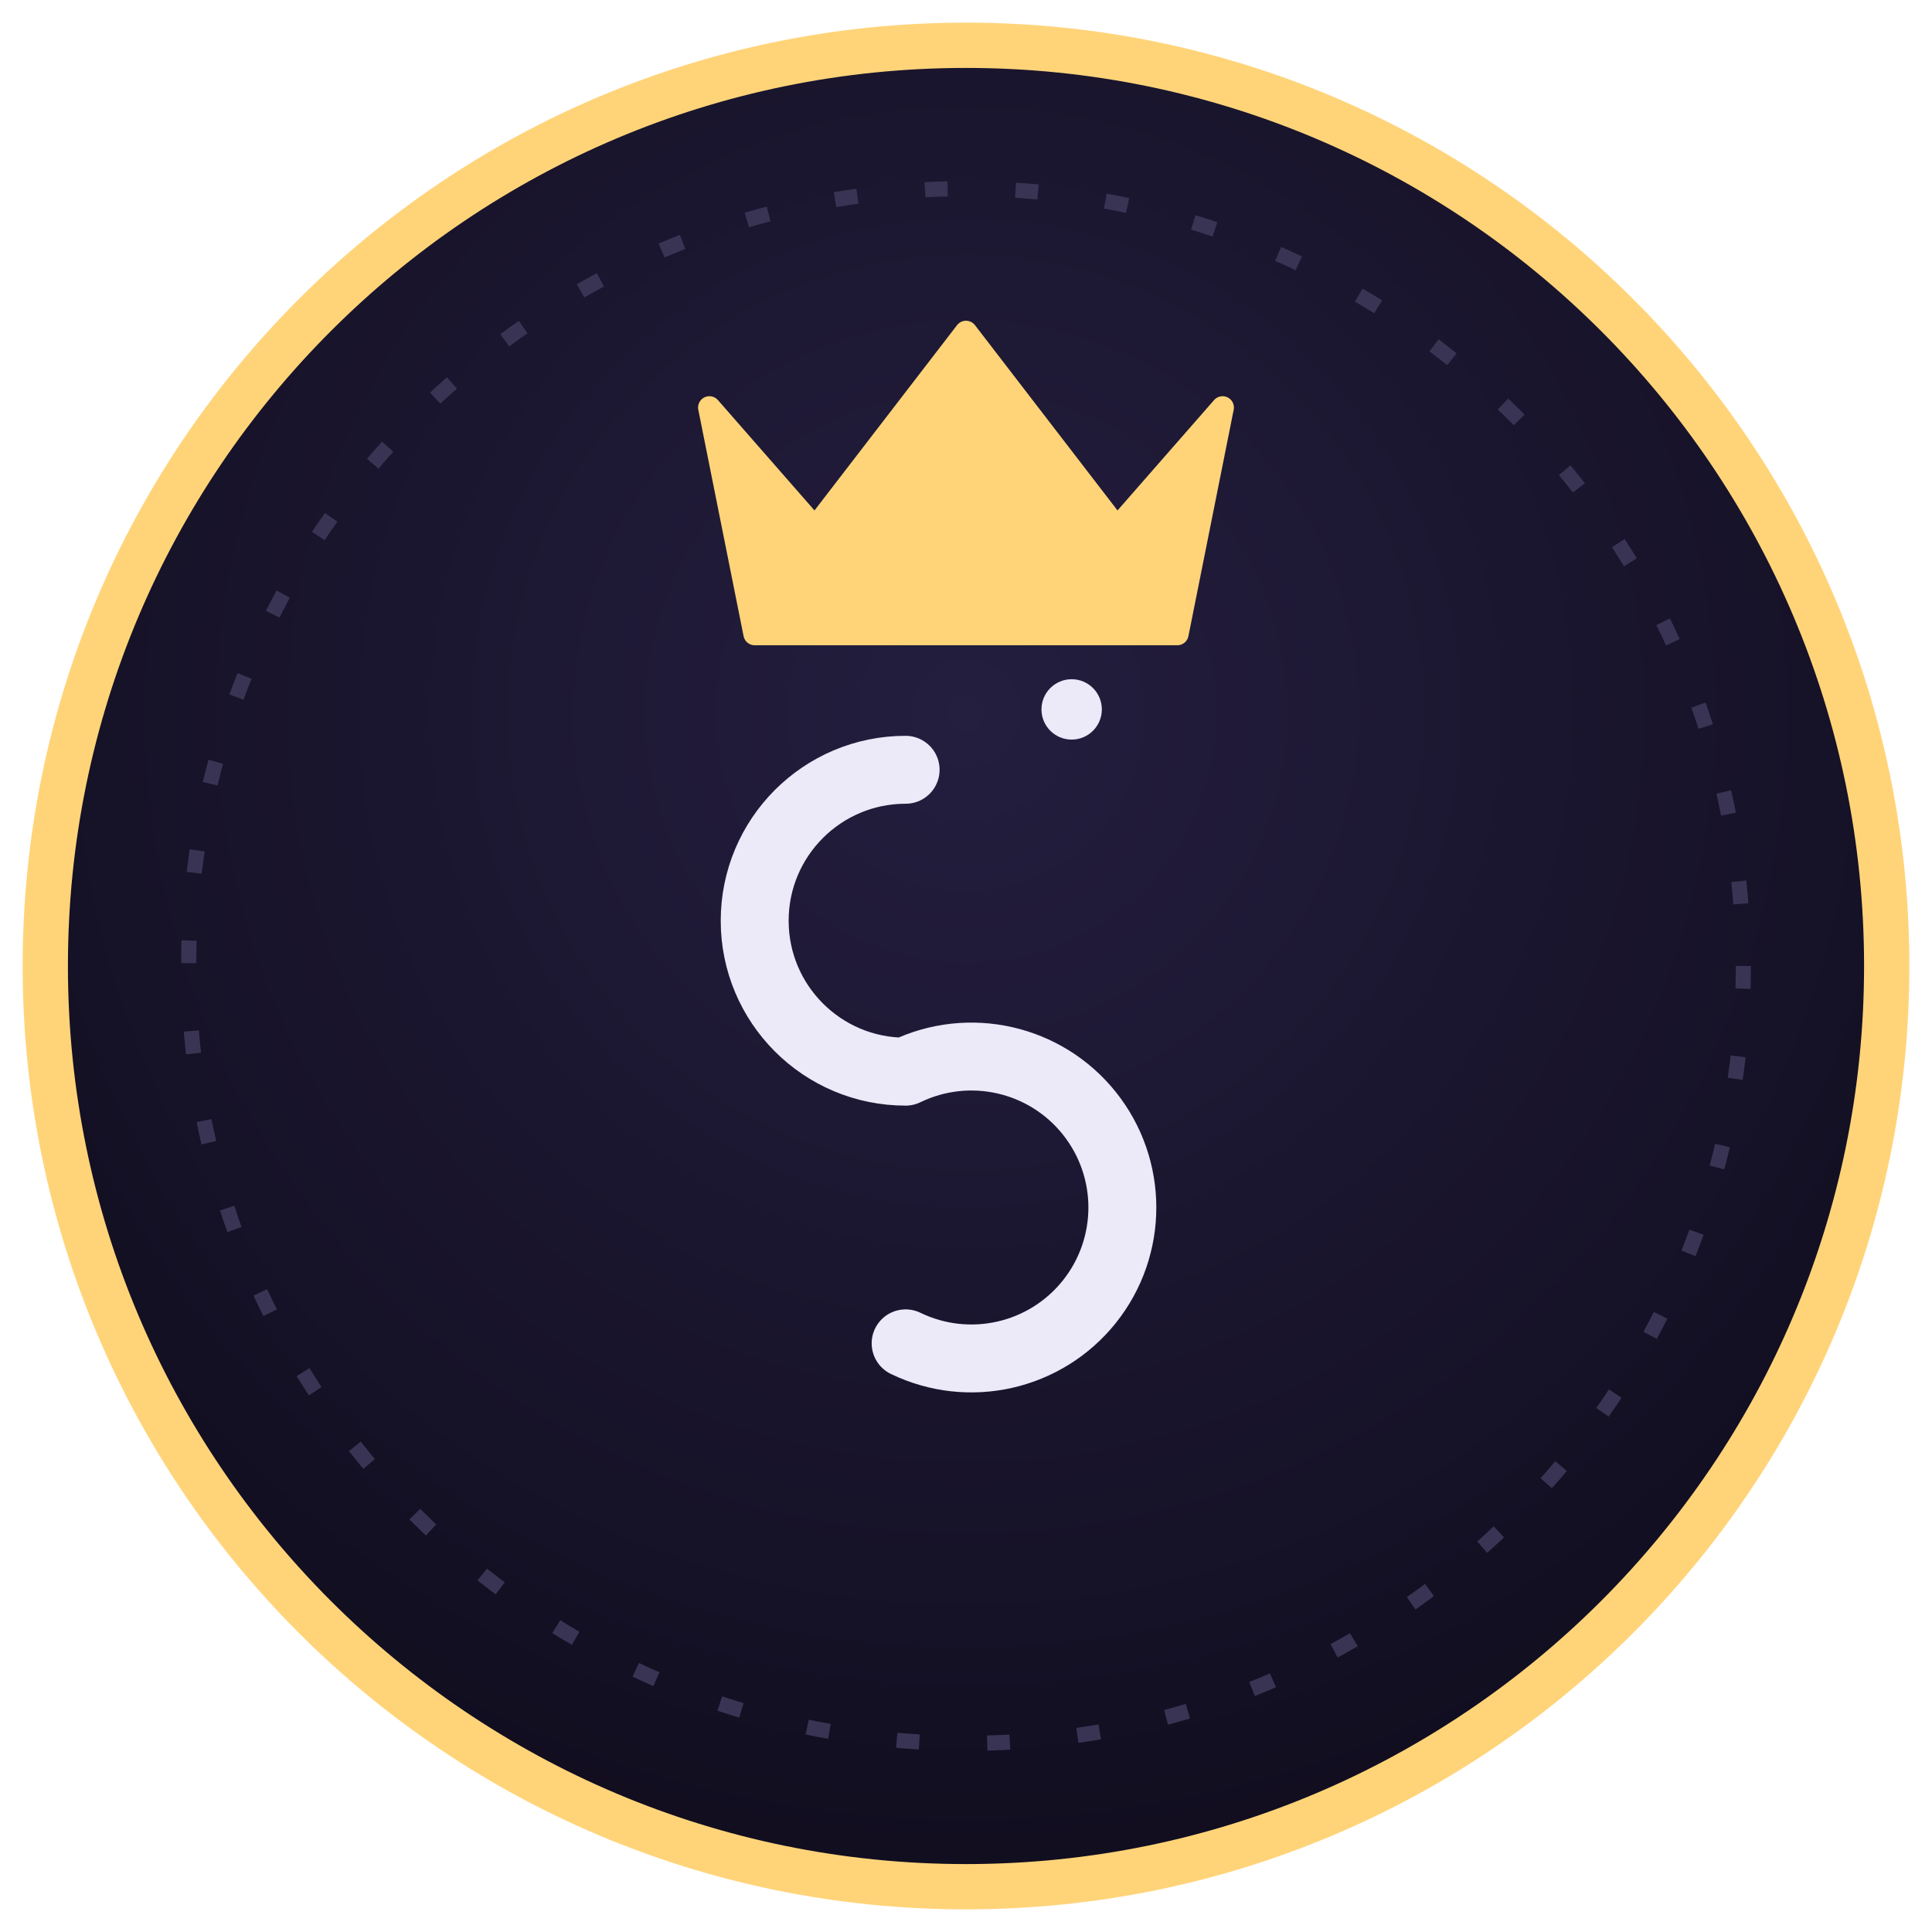
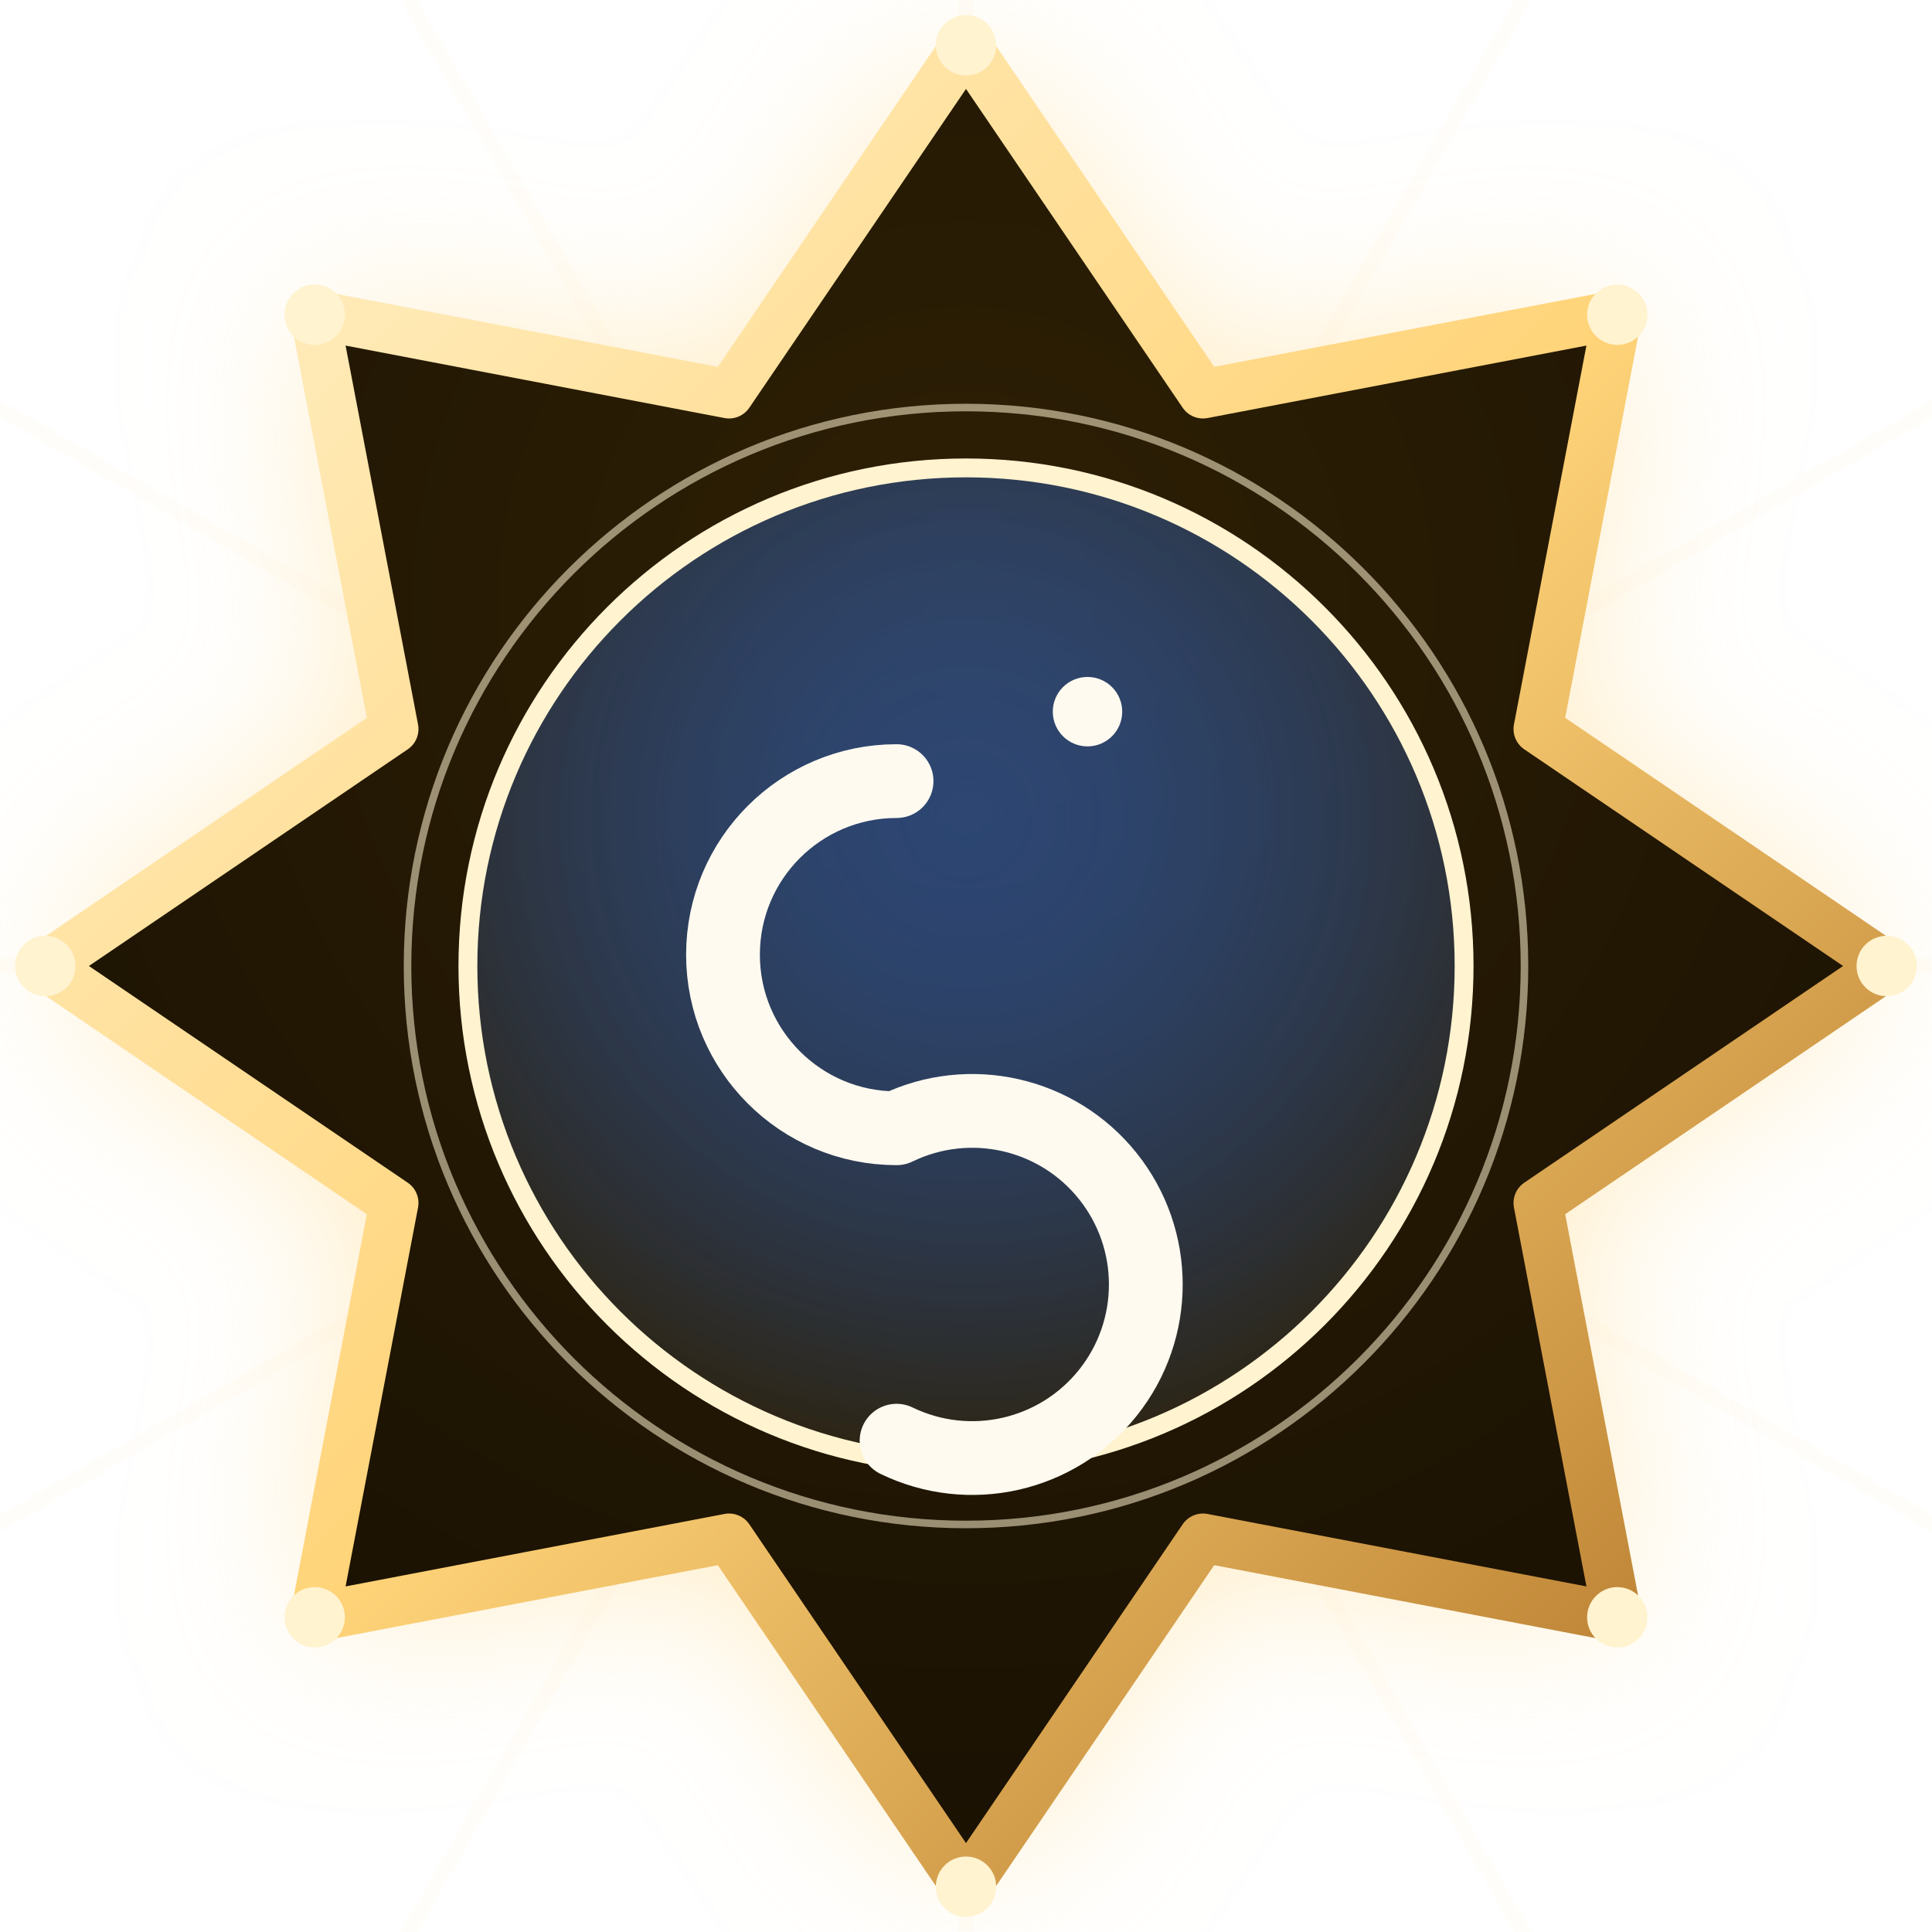
<svg xmlns="http://www.w3.org/2000/svg" viewBox="0 0 256 256">
  <defs>
-     <radialGradient id="bg" cx="50%" cy="36%" r="75%">
-       <stop offset="0%" stop-color="#241e3f" />
-       <stop offset="100%" stop-color="#0e0b1a" />
+     <radialGradient id="fill" cx="50%" cy="30%" r="80%">
+       <stop offset="0%" stop-color="#2e2005" />
+       <stop offset="100%" stop-color="#170f02" />
    </radialGradient>
+     <linearGradient id="border" x1="0%" y1="0%" x2="100%" y2="100%">
+       <stop offset="0%" stop-color="#fff3d0" />
+       <stop offset="50%" stop-color="#ffd479" />
+       <stop offset="100%" stop-color="#a86a1f" />
+     </linearGradient>
+     <radialGradient id="crownGrad" cx="50%" cy="20%" r="90%">
+       <stop offset="0%" stop-color="#fff3d0" />
+       <stop offset="100%" stop-color="#ffd479" />
+     </radialGradient>
+     <radialGradient id="medal" cx="50%" cy="35%" r="70%">
+       <stop offset="0%" stop-color="#2f6fe0" stop-opacity="0.5" />
+       <stop offset="100%" stop-color="#2e2005" stop-opacity="0.95" />
+     </radialGradient>
+     <filter id="glow" x="-80%" y="-80%" width="260%" height="260%">
+       <feGaussianBlur stdDeviation="12" result="b" />
+       <feMerge>
+         <feMergeNode in="b" />
+         <feMergeNode in="SourceGraphic" />
+       </feMerge>
+     </filter>
  </defs>
-   <circle cx="128" cy="128" r="122" fill="url(#bg)" stroke="#ffd479" stroke-width="6" />
-   <circle cx="128" cy="128" r="103" fill="none" stroke="#3a3454" stroke-width="2" stroke-dasharray="3 9" />
-   <g transform="translate(128 132)">
-     <path d="M-34 -78l14 16 20 -26 20 26 14 -16 -6 30h-56z" fill="#ffd479" stroke="#ffd479" stroke-width="3" stroke-linejoin="round" />
-     <g fill="none" stroke="#ece9f8" stroke-width="9" stroke-linecap="round" stroke-linejoin="round">
-       <path d="M-8 -30a20 20 0 1 0 0 40a20 20 0 1 1 0 36" />
-       <circle cx="14" cy="-38" r="4" fill="#ece9f8" stroke="none" />
-     </g>
+   <g opacity="0.6">
+     <line x1="128" y1="128" x2="278" y2="128" stroke="#fff3d0" stroke-width="2" opacity="0.18" />
+     <line x1="128" y1="128" x2="258" y2="203" stroke="#fff3d0" stroke-width="2" opacity="0.18" />
+     <line x1="128" y1="128" x2="203" y2="258" stroke="#fff3d0" stroke-width="2" opacity="0.18" />
+     <line x1="128" y1="128" x2="128" y2="278" stroke="#fff3d0" stroke-width="2" opacity="0.18" />
+     <line x1="128" y1="128" x2="53" y2="258" stroke="#fff3d0" stroke-width="2" opacity="0.18" />
+     <line x1="128" y1="128" x2="-2" y2="203" stroke="#fff3d0" stroke-width="2" opacity="0.18" />
+     <line x1="128" y1="128" x2="-22" y2="128" stroke="#fff3d0" stroke-width="2" opacity="0.18" />
+     <line x1="128" y1="128" x2="-2" y2="53" stroke="#fff3d0" stroke-width="2" opacity="0.18" />
+     <line x1="128" y1="128" x2="53" y2="-2" stroke="#fff3d0" stroke-width="2" opacity="0.18" />
+     <line x1="128" y1="128" x2="128" y2="-22" stroke="#fff3d0" stroke-width="2" opacity="0.18" />
+     <line x1="128" y1="128" x2="203" y2="-2" stroke="#fff3d0" stroke-width="2" opacity="0.18" />
+     <line x1="128" y1="128" x2="258" y2="53" stroke="#fff3d0" stroke-width="2" opacity="0.18" />
+   </g>
+   <path d="M128.0 6.0 L159.4 52.2 L214.3 41.7 L203.8 96.6 L250.0 128.0 L203.8 159.4 L214.3 214.3 L159.4 203.8 L128.0 250.0 L96.6 203.8 L41.7 214.3 L52.2 159.4 L6.0 128.0 L52.2 96.6 L41.7 41.7 L96.6 52.2 Z" fill="#ffd479" opacity="0.5" filter="url(#glow)" />
+   <path d="M128.0 6.0 L159.4 52.2 L214.3 41.7 L203.8 96.6 L250.0 128.0 L203.8 159.4 L214.3 214.3 L159.4 203.8 L128.0 250.0 L96.6 203.8 L41.7 214.3 L52.2 159.4 L6.0 128.0 L52.2 96.6 L41.7 41.7 L96.6 52.2 Z" fill="url(#fill)" stroke="url(#border)" stroke-width="6.5" stroke-linejoin="round" />
+   <circle cx="128" cy="128" r="66" fill="url(#medal)" stroke="#fff3d0" stroke-width="2.5" />
+   <circle cx="128" cy="128" r="74" fill="none" stroke="#fff3d0" stroke-width="1" opacity="0.55" />
+   <g transform="translate(128 138) scale(1.15)" fill="none" stroke="#fffaf0" stroke-width="8.5" stroke-linecap="round" stroke-linejoin="round">
+     <path d="M-8 -30a20 20 0 1 0 0 40a20 20 0 1 1 0 36" />
+     <circle cx="14" cy="-38" r="4" fill="#fffaf0" stroke="none" />
+   </g>
+   <path d="M-34 -96l13 15 21 -27 21 27 13 -15 -6 30h-56z" fill="url(#crownGrad)" stroke="#ffd479" stroke-width="2.5" stroke-linejoin="round" />
+   <g>
+     <circle cx="128.0" cy="6.0" r="4" fill="#fff3d0" />
+     <circle cx="214.3" cy="41.7" r="4" fill="#fff3d0" />
+     <circle cx="250.0" cy="128.0" r="4" fill="#fff3d0" />
+     <circle cx="214.3" cy="214.3" r="4" fill="#fff3d0" />
+     <circle cx="128.0" cy="250.0" r="4" fill="#fff3d0" />
+     <circle cx="41.7" cy="214.3" r="4" fill="#fff3d0" />
+     <circle cx="6.0" cy="128.0" r="4" fill="#fff3d0" />
+     <circle cx="41.7" cy="41.7" r="4" fill="#fff3d0" />
  </g>
</svg>
